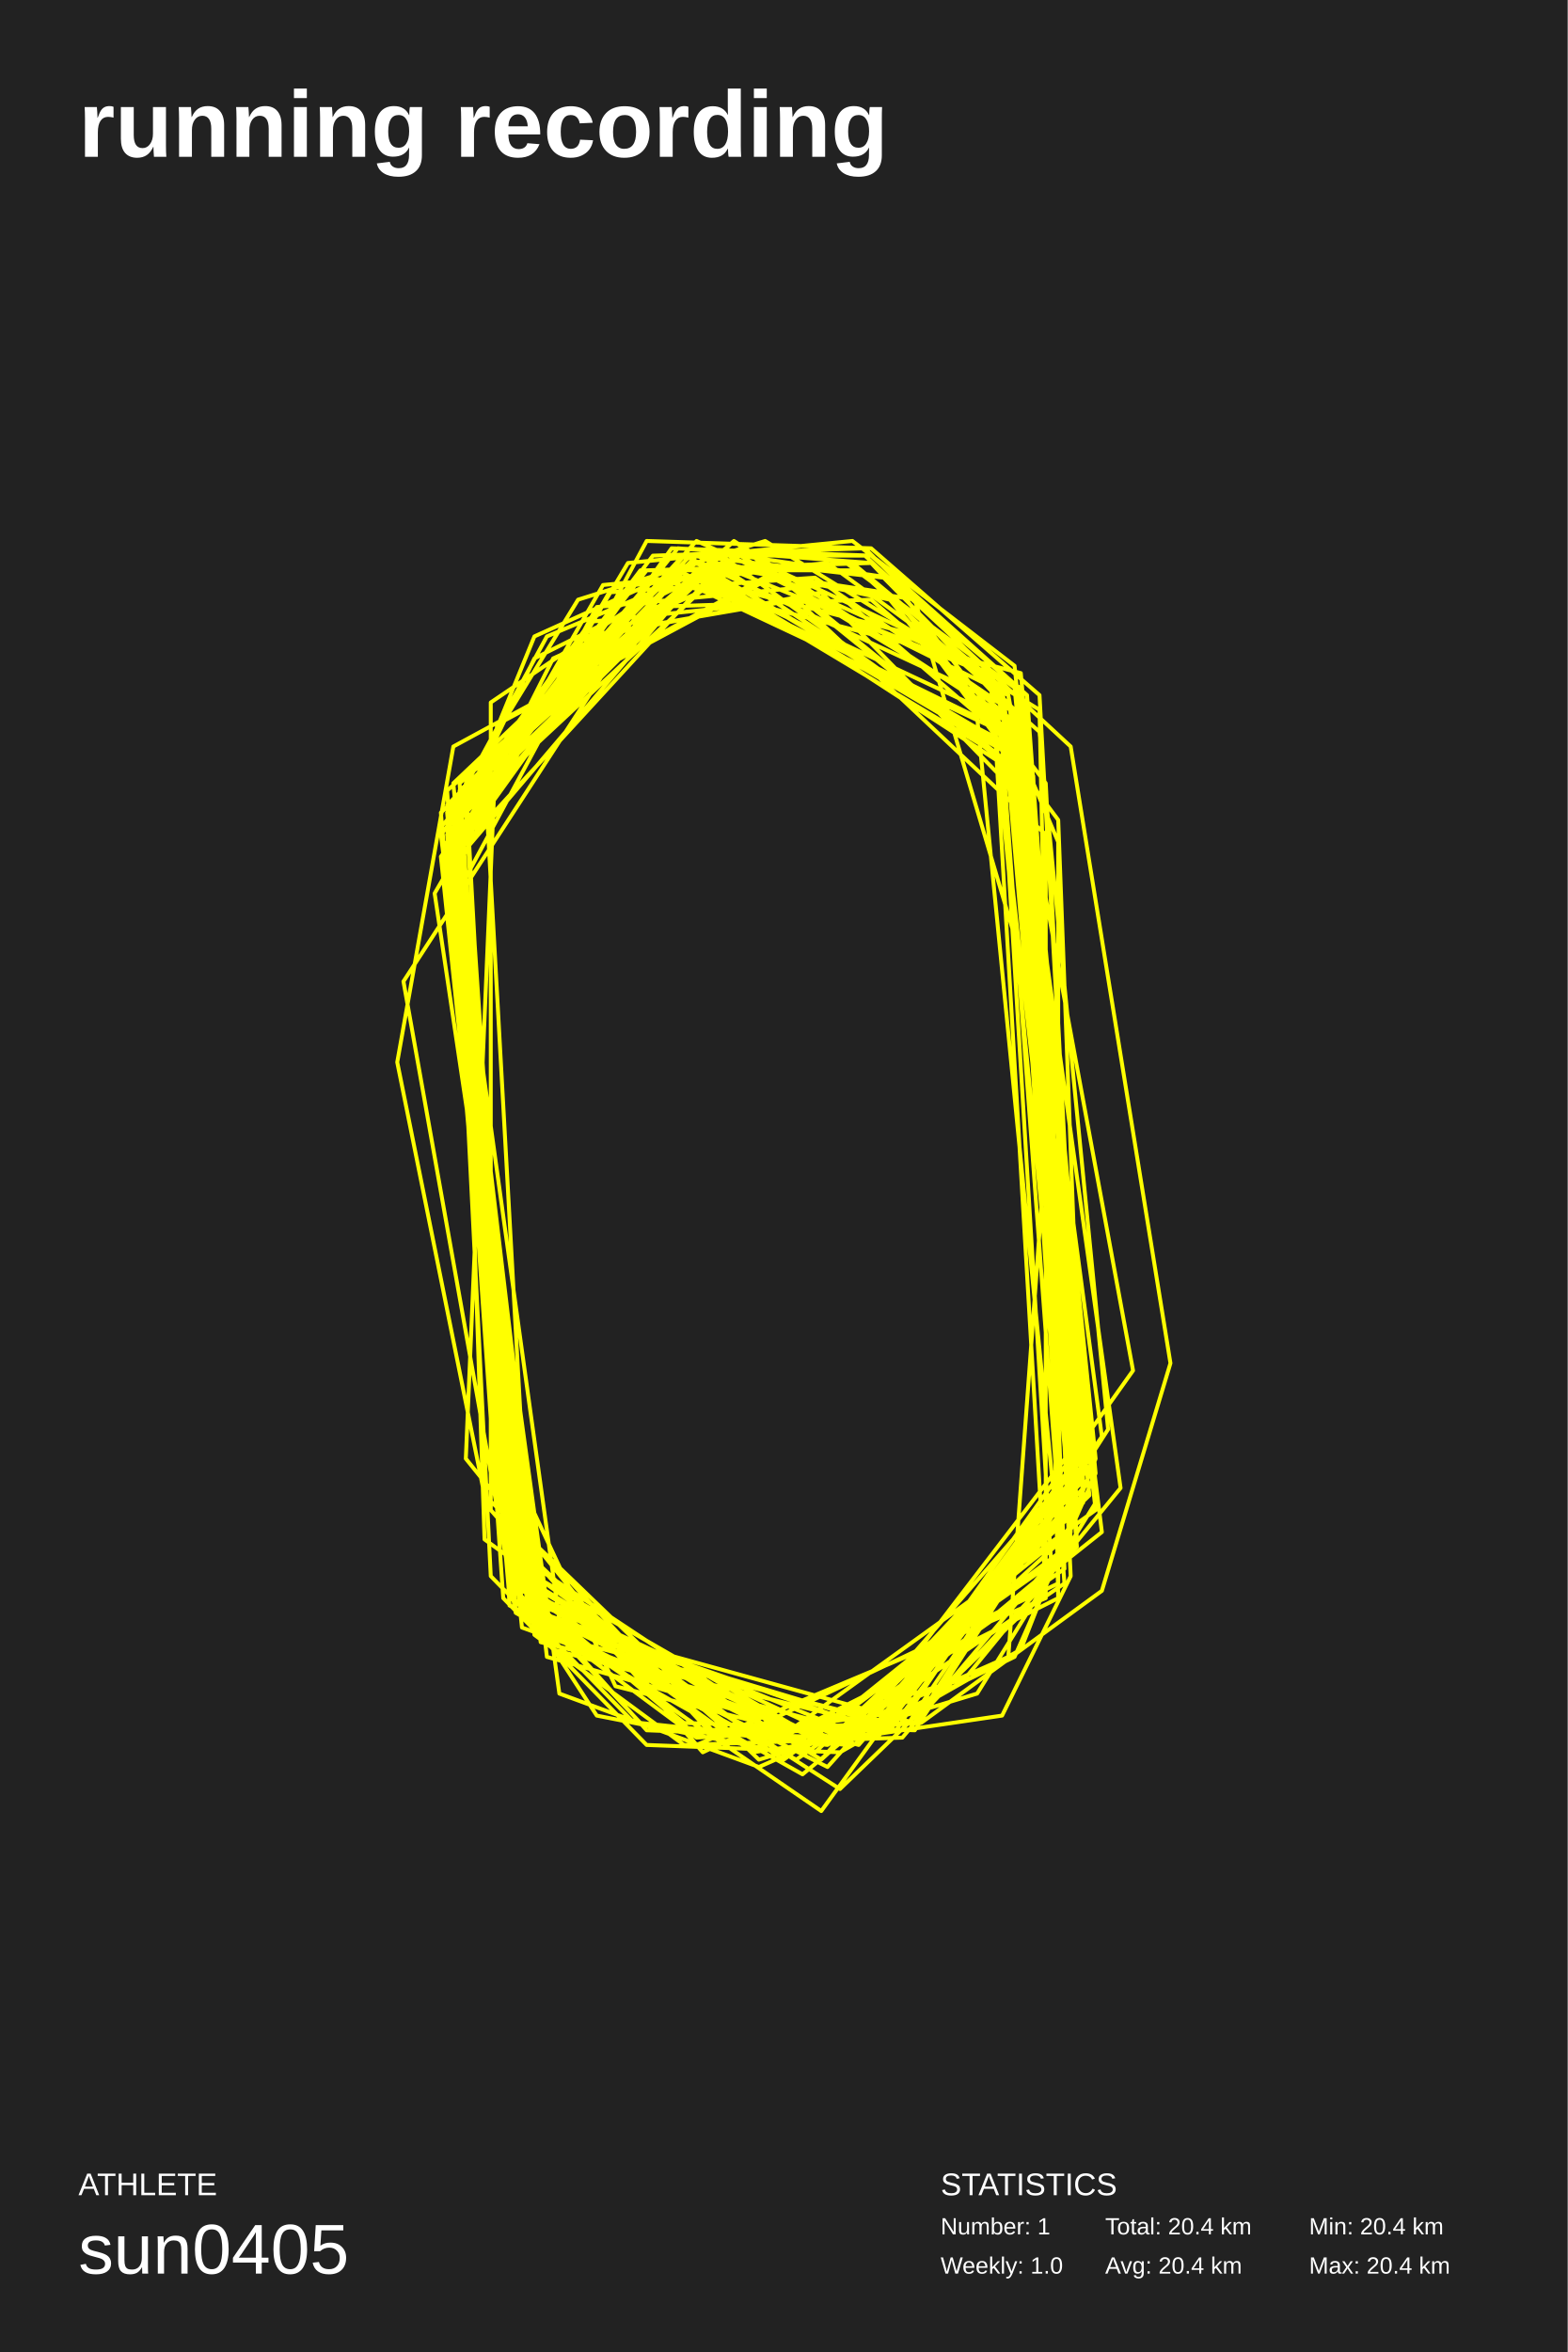
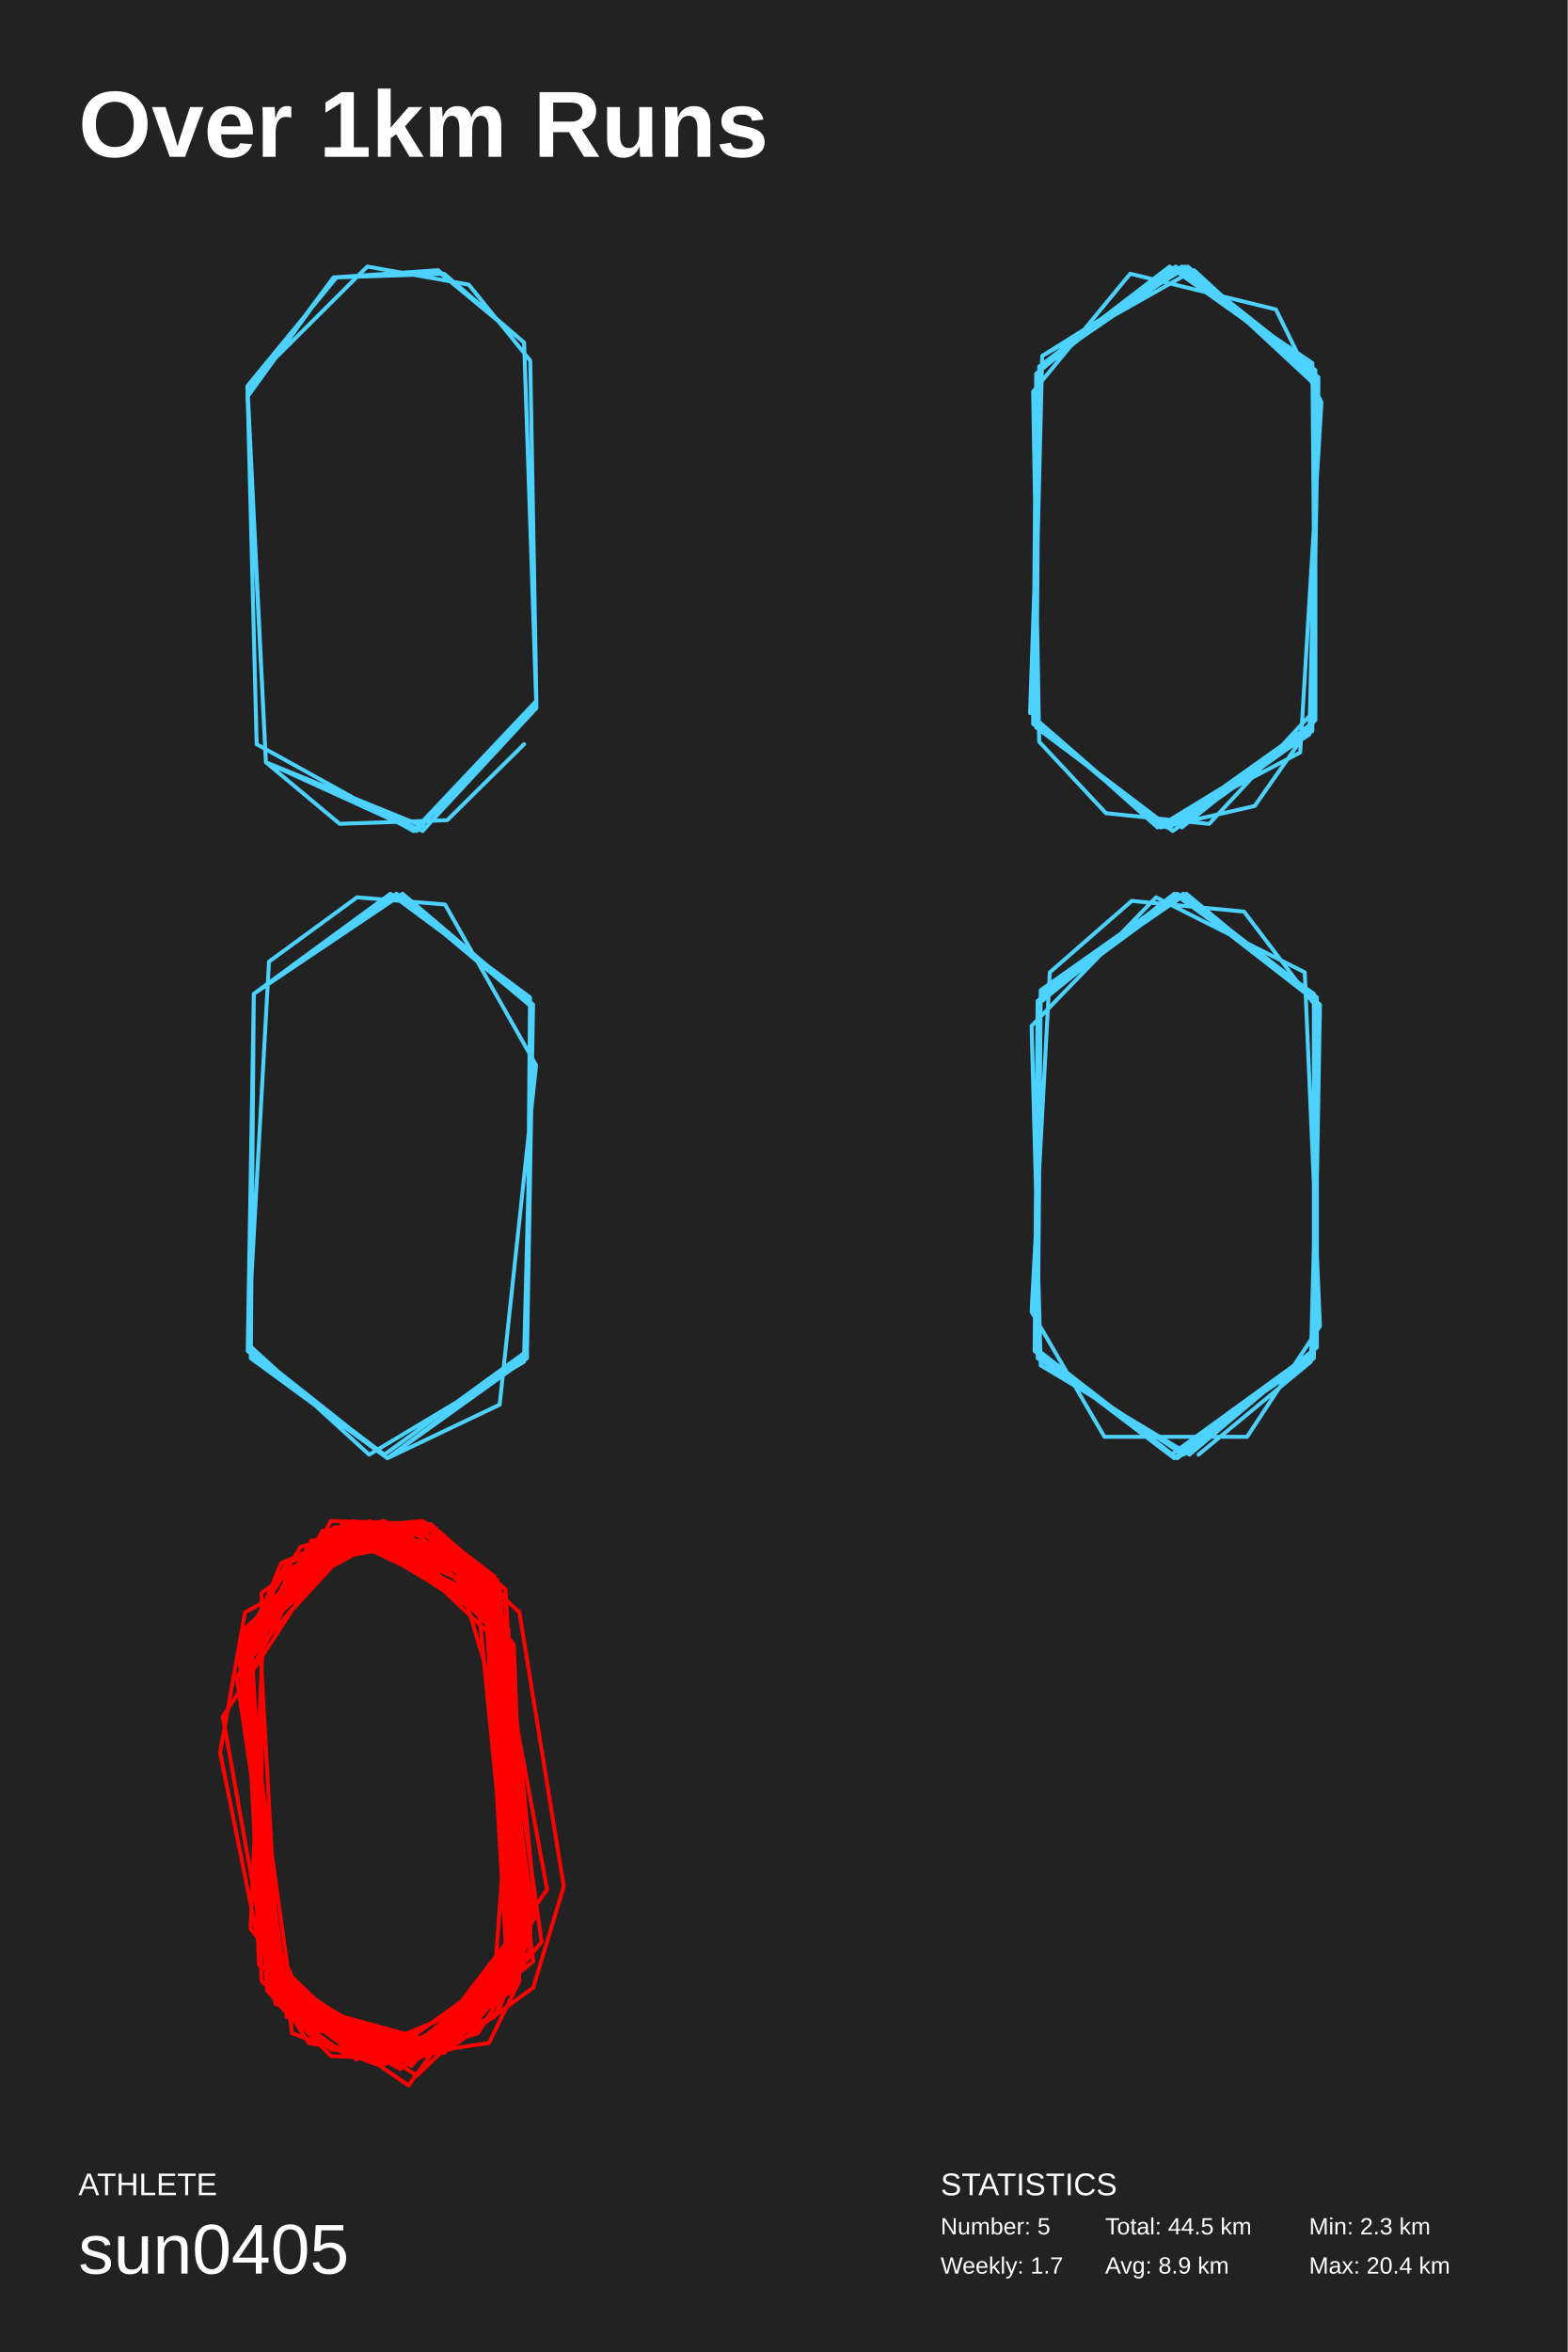
<svg xmlns="http://www.w3.org/2000/svg" baseProfile="full" height="300mm" version="1.1" viewBox="0,0,200,300" width="200mm">
  <defs />
  <rect fill="#222222" height="300" width="200" x="0" y="0" />
-   <text fill="#FFFFFF" style="font-size:12px; font-family:Arial; font-weight:bold;" x="10" y="20">running recording</text>
+   <text fill="#FFFFFF" style="font-size:12px; font-family:Arial; font-weight:bold;" x="10" y="20">Over 1km Runs</text>
  <text fill="#FFFFFF" style="font-size:4px; font-family:Arial" x="10" y="280">ATHLETE</text>
  <text fill="#FFFFFF" style="font-size:9px; font-family:Arial" x="10" y="290">sun0405</text>
  <text fill="#FFFFFF" style="font-size:4px; font-family:Arial" x="120" y="280">STATISTICS</text>
-   <text fill="#FFFFFF" style="font-size:3px; font-family:Arial" x="120" y="285">Number: 1</text>
-   <text fill="#FFFFFF" style="font-size:3px; font-family:Arial" x="120" y="290">Weekly: 1.0</text>
-   <text fill="#FFFFFF" style="font-size:3px; font-family:Arial" x="141" y="285">Total: 20.4 km</text>
-   <text fill="#FFFFFF" style="font-size:3px; font-family:Arial" x="141" y="290">Avg: 20.4 km</text>
-   <text fill="#FFFFFF" style="font-size:3px; font-family:Arial" x="167" y="285">Min: 20.4 km</text>
+   <text fill="#FFFFFF" style="font-size:3px; font-family:Arial" x="120" y="285">Number: 5</text>
+   <text fill="#FFFFFF" style="font-size:3px; font-family:Arial" x="120" y="290">Weekly: 1.7</text>
+   <text fill="#FFFFFF" style="font-size:3px; font-family:Arial" x="141" y="285">Total: 44.5 km</text>
+   <text fill="#FFFFFF" style="font-size:3px; font-family:Arial" x="141" y="290">Avg: 8.9 km</text>
+   <text fill="#FFFFFF" style="font-size:3px; font-family:Arial" x="167" y="285">Min: 2.3 km</text>
  <text fill="#FFFFFF" style="font-size:3px; font-family:Arial" x="167" y="290">Max: 20.4 km</text>
-   <polyline fill="none" points="130.23,87.728 88.863,69.0 57.837,102.711 66.588,201.035 104.773,224.445 137.39,186.989 131.025,98.029 113.524,76.491 91.249,71.809 59.428,103.648 65.793,198.226 103.978,223.509 138.185,191.671 133.412,99.902 113.524,73.682 88.067,69.936 57.042,103.648 66.588,205.717 105.569,225.382 136.594,190.734 127.843,89.601 111.137,71.809 86.476,69.936 58.633,104.584 67.384,203.844 82.499,220.7 106.364,221.636 138.185,190.734 129.434,90.538 87.272,70.873 57.837,104.584 66.588,202.908 106.364,222.572 129.434,211.335 139.776,187.925 130.23,87.728 88.863,70.873 57.042,103.648 68.179,203.844 105.569,222.572 136.594,192.607 126.252,85.856 110.342,69.936 83.294,70.873 57.042,105.52 67.384,205.717 88.863,221.636 117.501,219.763 140.572,202.908 149.322,173.879 136.594,95.22 110.342,70.873 85.681,70.873 56.246,105.52 68.975,205.717 89.658,220.7 115.91,219.763 140.572,183.243 127.843,87.728 108.751,71.809 84.09,72.746 57.837,109.266 71.361,206.653 88.067,220.7 113.524,220.7 139.776,186.052 129.434,84.919 108.751,69.0 80.112,71.809 57.837,109.266 68.975,202.908 104.773,224.445 136.594,195.416 129.434,92.411 93.636,69.0 57.837,103.648 67.384,203.844 87.272,219.763 116.706,220.7 141.367,182.307 132.616,93.347 109.546,72.746 81.703,72.746 56.246,106.457 70.566,210.399 111.933,221.636 138.185,187.925 131.025,88.665 111.137,70.873 85.681,69.936 57.837,109.266 69.77,211.335 109.546,222.572 138.185,189.798 132.616,88.665 111.137,69.936 82.499,69.0 57.837,114.885 65.793,197.289 96.022,223.509 135.003,203.844 132.616,90.538 97.613,69.0 73.748,76.491 59.428,99.902 64.997,201.035 96.022,223.509 127.843,218.827 136.594,201.035 131.821,99.902 93.636,69.0 57.042,100.838 64.202,203.844 82.499,222.572 107.16,223.509 130.23,210.399 139.776,186.052 128.639,88.665 105.569,71.809 76.93,74.619 57.042,109.266 69.77,208.526 113.524,219.763 138.185,185.116 129.434,90.538 112.728,73.682 88.067,70.873 57.042,102.711 68.179,201.035 105.569,222.572 137.39,192.607 131.025,88.665 111.137,71.809 82.499,72.746 56.246,106.457 68.975,209.463 114.319,220.7 138.981,184.18 130.23,85.856 83.294,73.682 57.042,106.457 68.179,206.653 111.933,219.763 137.39,187.925 130.23,91.474 103.978,73.682 77.725,75.555 55.451,113.948 68.975,204.781 110.342,221.636 138.981,186.052 129.434,87.728 107.955,71.809 80.907,74.619 56.246,109.266 66.588,207.59 107.955,222.572 136.594,185.116 129.434,95.22 105.569,74.619 76.134,77.428 57.042,113.012 71.361,216.017 96.818,225.382 128.639,211.335 134.207,135.486 116.706,76.491 88.863,71.809 62.61,89.601 62.61,192.607 89.658,223.509 135.003,201.971 135.003,107.393 125.457,84.919 99.204,72.746 57.837,95.22 50.678,135.486 61.815,190.734 96.818,224.445 124.661,216.017 139.776,191.671 130.23,96.156 114.319,76.491 92.045,71.809 69.77,81.174 57.042,104.584 68.179,203.844 100,224.445 137.39,196.353 131.025,98.966 92.045,70.873 58.633,99.902 65.793,205.717 102.387,226.318 137.39,197.289 128.639,94.283 112.728,75.555 88.067,71.809 57.042,107.393 64.997,201.971 107.16,221.636 138.981,190.734 128.639,91.474 94.431,70.873 68.179,83.983 57.837,105.52 62.61,201.035 80.907,219.763 105.569,222.572 135.798,201.971 127.843,95.22 88.863,71.809 68.179,81.174 57.837,106.457 64.997,201.035 107.16,228.191 133.412,202.908 127.048,95.22 91.249,71.809 56.246,103.648 64.997,203.844 102.387,222.572 135.003,196.353 124.661,91.474 86.476,72.746 57.837,99.902 65.793,187.925 78.521,215.081 100.796,220.7 139.776,192.607 128.639,96.156 88.863,72.746 57.837,106.457 66.588,204.781 104.773,231.0 137.39,186.052 127.048,94.283 90.454,72.746 58.633,100.838 61.815,196.353 96.818,221.636 123.07,214.145 142.958,189.798 130.23,98.966 91.249,73.682 57.042,105.52 64.997,201.971 81.703,219.763 107.955,222.572 137.39,191.671 128.639,91.474 111.137,76.491 82.499,77.428 51.473,125.185 65.793,205.717 116.706,219.763 137.39,187.925 129.434,92.411 89.658,73.682 57.042,104.584 64.997,203.844 106.364,222.572 140.572,195.416 127.843,93.347 88.067,74.619 57.837,110.203 68.179,208.526 87.272,222.572 115.115,221.636 136.594,196.353 131.025,96.156 89.658,74.619 57.837,109.266 68.975,205.717 111.933,220.7 144.549,174.815 128.639,88.665 98.409,73.682 63.406,92.411 59.428,186.052 88.863,222.572 133.412,203.844 133.412,106.457 101.591,76.491 74.543,81.174 59.428,101.775 64.997,204.781 101.591,224.445 135.798,200.099 131.821,98.966 91.249,74.619 70.566,83.983 57.837,109.266 68.179,207.59 106.364,222.572 138.185,188.862 135.003,104.584 117.501,81.174 88.067,73.682 57.837,104.584 65.793,202.908 76.134,218.827 100,223.509 135.798,198.226 129.434,100.838 104.773,75.555 76.134,81.174 58.633,101.775 63.406,191.671 91.249,221.636 118.297,217.89 134.207,201.035 127.843,97.093 102.387,76.491 75.339,79.301 61.815,98.029 67.384,198.226 92.84,222.572" stroke="yellow" stroke-linecap="round" stroke-linejoin="round" stroke-width="0.5" />
+   <polyline fill="none" points="53.922,106.0 68.432,89.846 66.863,43.692 55.883,34.462 42.549,35.385 31.568,50.615 33.921,97.231 53.137,106.0 68.432,89.385 66.863,43.692 56.275,34.923 42.549,35.385 31.568,50.154 33.921,97.231 54.314,105.538 68.432,90.308 66.863,43.692 56.275,34.923 42.549,35.385 31.568,50.154 33.921,97.231 53.922,106.0 68.432,89.385 66.863,43.692 56.667,34.923 42.941,35.385 31.568,49.231 32.745,94.923 52.745,106.0 68.432,89.385 67.648,46 59.804,36.308 46.863,34.0 31.568,49.231 33.921,97.231 43.333,105.077 57.059,104.615 66.863,94.923" stroke="#4dd2ff" stroke-linecap="round" stroke-linejoin="round" stroke-width="0.5" />
+   <polyline fill="none" points="150.774,105.544 167.811,91.874 167.811,47.215 149.226,34.0 132.576,46.76 131.801,92.329 149.613,106.0 167.424,92.785 167.811,47.215 151.162,34.0 132.576,46.76 131.801,91.418 147.677,105.544 165.875,95.975 168.586,51.317 162.778,39.468 144.192,34.911 131.801,49.949 132.576,94.608 141.094,103.722 154.259,105.089 167.811,90.506 167.424,46.304 149.226,34.0 132.189,47.671 131.801,92.329 149.226,105.544 167.424,92.329 167.811,47.215 150,34.0 132.576,46.76 131.801,92.329 149.226,105.544 167.424,93.241 168.199,49.038 151.549,34.0 132.963,45.392 131.801,91.418 148.064,105.544 160.067,102.81 167.424,92.329 167.811,47.671 150,34.0 132.576,46.76 131.801,92.329 149.226,105.544 167.424,92.329 168.199,49.038 151.162,34.0 132.963,45.392 131.801,91.418 148.064,105.544 167.037,93.696 168.199,48.127 150,34.0 132.576,46.76 131.801,92.329 148.838,105.544 167.424,92.785 168.199,49.038 151.162,34.0 132.963,45.392 131.801,91.418 148.064,105.544 167.037,93.696 168.199,48.127 150,34.0 132.576,46.76 131.801,92.329 149.613,106.0 167.424,93.241 167.811,47.215 150.774,34.0 132.576,46.76 132.189,92.785 149.226,105.544 167.424,92.329 168.199,49.038 151.549,34.0 132.963,45.392 131.801,92.329 149.226,105.544 167.424,92.329 168.199,48.127 150.774,34.0 132.576,46.76 131.801,92.329 148.838,105.544 167.424,92.785 168.199,48.582 151.162,34.0 132.576,46.76 131.801,91.874 148.064,105.544 167.037,93.696 168.199,48.127 150,34.0 132.576,46.76 131.801,92.329 148.838,105.544 167.037,93.696 168.199,49.038 151.162,34.0 132.963,45.392 131.801,91.874 148.064,105.544 167.424,93.241 168.199,49.038 152.323,34.456 132.963,45.392 131.801,91.418 148.064,105.544 167.037,93.696 168.199,48.127 150.774,34.0 132.576,46.76 131.801,92.329 148.838,105.544 167.424,92.329 168.199,48.127 150.774,34.0 132.576,46.76 131.801,92.329 148.838,105.544 167.037,93.696 168.199,49.038 151.549,34.0 132.963,45.392 131.801,91.418 147.677,105.544 167.037,93.696 168.199,49.494 151.549,34.0 132.963,45.392 131.414,90.962" stroke="#4dd2ff" stroke-linecap="round" stroke-linejoin="round" stroke-width="0.5" />
+   <polyline fill="none" points="49.419,186.0 63.746,179.165 68.392,135.874 56.776,115.367 45.547,114.456 34.318,122.658 31.608,171.418 47.096,185.544 66.843,173.696 68.005,128.582 50.581,114.0 32.382,126.76 31.608,172.329 49.032,185.544 67.231,172.329 67.618,127.215 49.806,114.0 32.382,126.76 31.608,171.874 49.419,186.0 67.231,172.785 68.005,128.127 51.355,114.0 32.382,126.76 31.995,173.241 49.419,186.0 67.231,173.241 67.618,127.215 49.806,114.0 32.382,126.76 31.608,172.329 49.419,186.0 67.231,173.241" stroke="#4dd2ff" stroke-linecap="round" stroke-linejoin="round" stroke-width="0.5" />
+   <polyline fill="none" points="152.904,185.544 167.231,173.696 168.392,129.038 158.712,116.278 144.386,114.911 133.931,124.025 131.608,167.317 140.901,183.266 159.099,183.266 168.392,169.139 166.456,124.025 147.483,114.456 131.608,130.861 132.769,174.152 151.742,185.544 168.005,171.874 167.618,126.76 149.806,114.0 132.382,128.127 132.382,173.241 150.968,185.544 168.005,171.874 168.005,127.215 150.194,114.0 132.769,126.76 132.382,172.785 150.194,186.0 167.618,172.329 168.005,127.215 150.194,114.0 132.382,127.671 131.995,172.329 149.419,185.544 167.618,172.329 168.392,128.127 150.194,114.0 132.769,126.76 131.995,172.329 149.419,185.544 167.618,172.329 168.392,128.127 150.194,114.0 132.382,127.671 131.995,172.329 149.806,186.0 167.618,172.329 168.392,128.127 150.194,114.0 132.769,126.76 131.995,171.874 149.806,186.0 167.618,172.329 168.392,128.127 150.194,114.0 132.382,127.671 131.995,171.874 150.194,186.0 167.618,172.329 168.005,127.215 150.968,114.0 132.769,126.76 132.382,172.785 149.419,185.544 167.618,173.241 168.392,128.127 150.968,114.0 132.769,126.76 132.382,172.785 149.806,186.0 167.618,172.329 168.392,128.127 151.355,114.0 132.769,126.76 132.382,172.785 149.806,186.0 167.618,172.329 168.005,127.215 149.806,114.0 132.382,128.127 132.382,172.785 149.806,186.0 167.618,172.329 168.392,128.127 150.968,114.0 132.382,127.671 131.995,172.329 149.806,186.0 167.618,172.329 168.005,127.215 150.194,114.0 132.769,126.76 132.382,172.785 150.194,186.0 168.005,171.874 167.618,126.76 149.806,114.0 132.382,127.671 132.382,172.785 149.806,186.0 167.618,172.329 168.005,127.215 149.806,114.0 132.382,127.671 131.995,171.874 149.806,186.0 167.618,172.329 168.392,128.127 150.194,114.0 132.382,127.671 132.382,172.785 149.806,186.0 167.618,172.785 167.618,126.76 149.806,114.0 132.382,128.127 131.995,172.329 149.419,185.544 167.618,172.329 168.005,127.671 150.194,114.0 132.769,126.304 131.995,172.329 150.194,186.0 167.618,172.329 168.392,128.127 150.968,114.0 132.769,126.304 131.995,171.874 149.806,186.0 168.005,171.874 168.005,127.215 150.194,114.0 132.769,126.304 132.382,172.785" stroke="#4dd2ff" stroke-linecap="round" stroke-linejoin="round" stroke-width="0.5" />
+   <polyline fill="none" points="63.435,202.324 45.05,194.0 31.261,208.983 35.15,252.682 52.121,263.087 66.618,246.439 63.789,206.902 56.011,197.33 46.111,195.249 31.968,209.399 34.797,251.434 51.768,262.671 66.971,248.52 64.85,207.734 56.011,196.081 44.697,194.416 30.907,209.399 35.15,254.763 52.475,263.503 66.264,248.104 62.375,203.156 54.95,195.249 43.989,194.416 31.615,209.815 35.504,253.931 42.222,261.422 52.829,261.838 66.971,248.104 63.082,203.572 44.343,194.832 31.261,209.815 35.15,253.515 52.829,262.254 63.082,257.26 67.678,246.856 63.435,202.324 45.05,194.832 30.907,209.399 35.857,253.931 52.475,262.254 66.264,248.937 61.668,201.491 54.596,194.416 42.575,194.832 30.907,210.231 35.504,254.763 45.05,261.838 57.778,261.006 68.032,253.515 71.921,240.613 66.264,205.653 54.596,194.832 43.636,194.832 30.554,210.231 36.211,254.763 45.404,261.422 57.071,261.006 68.032,244.775 62.375,202.324 53.889,195.249 42.929,195.665 31.261,211.896 37.272,255.179 44.697,261.422 56.011,261.422 67.678,246.023 63.082,201.075 53.889,194.0 41.161,195.249 31.261,211.896 36.211,253.515 52.121,263.087 66.264,250.185 63.082,204.405 47.171,194.0 31.261,209.399 35.504,253.931 44.343,261.006 57.425,261.422 68.385,244.359 64.496,204.821 54.243,195.665 41.868,195.665 30.554,210.648 36.918,256.844 55.303,261.838 66.971,246.856 63.789,202.74 54.95,194.832 43.636,194.416 31.261,211.896 36.565,257.26 54.243,262.254 66.971,247.688 64.496,202.74 54.95,194.416 42.222,194.0 31.261,214.393 34.797,251.017 48.232,262.671 65.557,253.931 64.496,203.572 48.939,194.0 38.332,197.33 31.968,207.734 34.443,252.682 48.232,262.671 62.375,260.59 66.264,252.682 64.143,207.734 47.171,194.0 30.907,208.15 34.09,253.931 42.222,262.254 53.182,262.671 63.435,256.844 67.678,246.023 62.728,202.74 52.475,195.249 39.747,196.497 30.907,211.896 36.565,256.012 56.011,261.006 66.971,245.607 63.082,203.572 55.657,196.081 44.697,194.832 30.907,208.983 35.857,252.682 52.475,262.254 66.618,248.937 63.789,202.74 54.95,195.249 42.222,195.665 30.554,210.648 36.211,256.428 56.364,261.422 67.325,245.191 63.435,201.491 42.575,196.081 30.907,210.648 35.857,255.179 55.303,261.006 66.618,246.856 63.435,203.989 51.768,196.081 40.1,196.913 30.2,213.977 36.211,254.347 54.596,261.838 67.325,246.023 63.082,202.324 53.536,195.249 41.514,196.497 30.554,211.896 35.15,255.595 53.536,262.254 66.264,245.607 63.082,205.653 52.475,196.497 39.393,197.746 30.907,213.561 37.272,259.341 48.586,263.503 62.728,257.26 65.203,223.549 57.425,197.33 45.05,195.249 33.382,203.156 33.382,248.937 45.404,262.671 65.557,253.098 65.557,211.064 61.314,201.075 49.646,195.665 31.261,205.653 28.079,223.549 33.029,248.104 48.586,263.087 60.961,259.341 67.678,248.52 63.435,206.069 56.364,197.33 46.464,195.249 36.565,199.41 30.907,209.815 35.857,253.931 50.0,263.087 66.618,250.601 63.789,207.318 46.464,194.832 31.615,207.734 34.797,254.763 51.061,263.919 66.618,251.017 62.728,205.237 55.657,196.913 44.697,195.249 30.907,211.064 34.443,253.098 53.182,261.838 67.325,248.104 62.728,203.989 47.525,194.832 35.857,200.659 31.261,210.231 33.382,252.682 41.514,261.006 52.475,262.254 65.91,253.098 62.375,205.653 45.05,195.249 35.857,199.41 31.261,210.648 34.443,252.682 53.182,264.751 64.85,253.515 62.021,205.653 46.111,195.249 30.554,209.399 34.443,253.931 51.061,262.254 65.557,250.601 60.961,203.989 43.989,195.665 31.261,207.734 34.797,246.856 40.454,258.925 50.354,261.422 67.678,248.937 62.728,206.069 45.05,195.665 31.261,210.648 35.15,254.347 52.121,266.0 66.618,246.023 62.021,205.237 45.757,195.665 31.615,208.15 33.029,250.601 48.586,261.838 60.253,258.509 69.093,247.688 63.435,207.318 46.111,196.081 30.907,210.231 34.443,253.098 41.868,261.006 53.536,262.254 66.618,248.52 62.728,203.989 54.95,197.33 42.222,197.746 28.433,218.971 34.797,254.763 57.425,261.006 66.618,246.856 63.082,204.405 45.404,196.081 30.907,209.815 34.443,253.931 52.829,262.254 68.032,250.185 62.375,204.821 44.697,196.497 31.261,212.312 35.857,256.012 44.343,262.254 56.718,261.838 66.264,250.601 63.789,206.069 45.404,196.497 31.261,211.896 36.211,254.763 55.303,261.422 69.8,241.029 62.728,202.74 49.293,196.081 33.736,204.405 31.968,246.023 45.05,262.254 64.85,253.931 64.85,210.648 50.707,197.33 38.686,199.41 31.968,208.567 34.443,254.347 50.707,263.087 65.91,252.266 64.143,207.318 46.111,196.497 36.918,200.659 31.261,211.896 35.857,255.595 52.829,262.254 66.971,247.272 65.557,209.815 57.778,199.41 44.697,196.081 31.261,209.815 34.797,253.515 39.393,260.59 50.0,262.671 65.91,251.434 63.082,208.15 52.121,196.913 39.393,199.41 31.615,208.567 33.736,248.52 46.111,261.838 58.132,260.173 65.203,252.682 62.375,206.486 51.061,197.33 39.039,198.578 33.029,206.902 35.504,251.434 46.818,262.254" stroke="#ff0000" stroke-linecap="round" stroke-linejoin="round" stroke-width="0.5" />
</svg>
